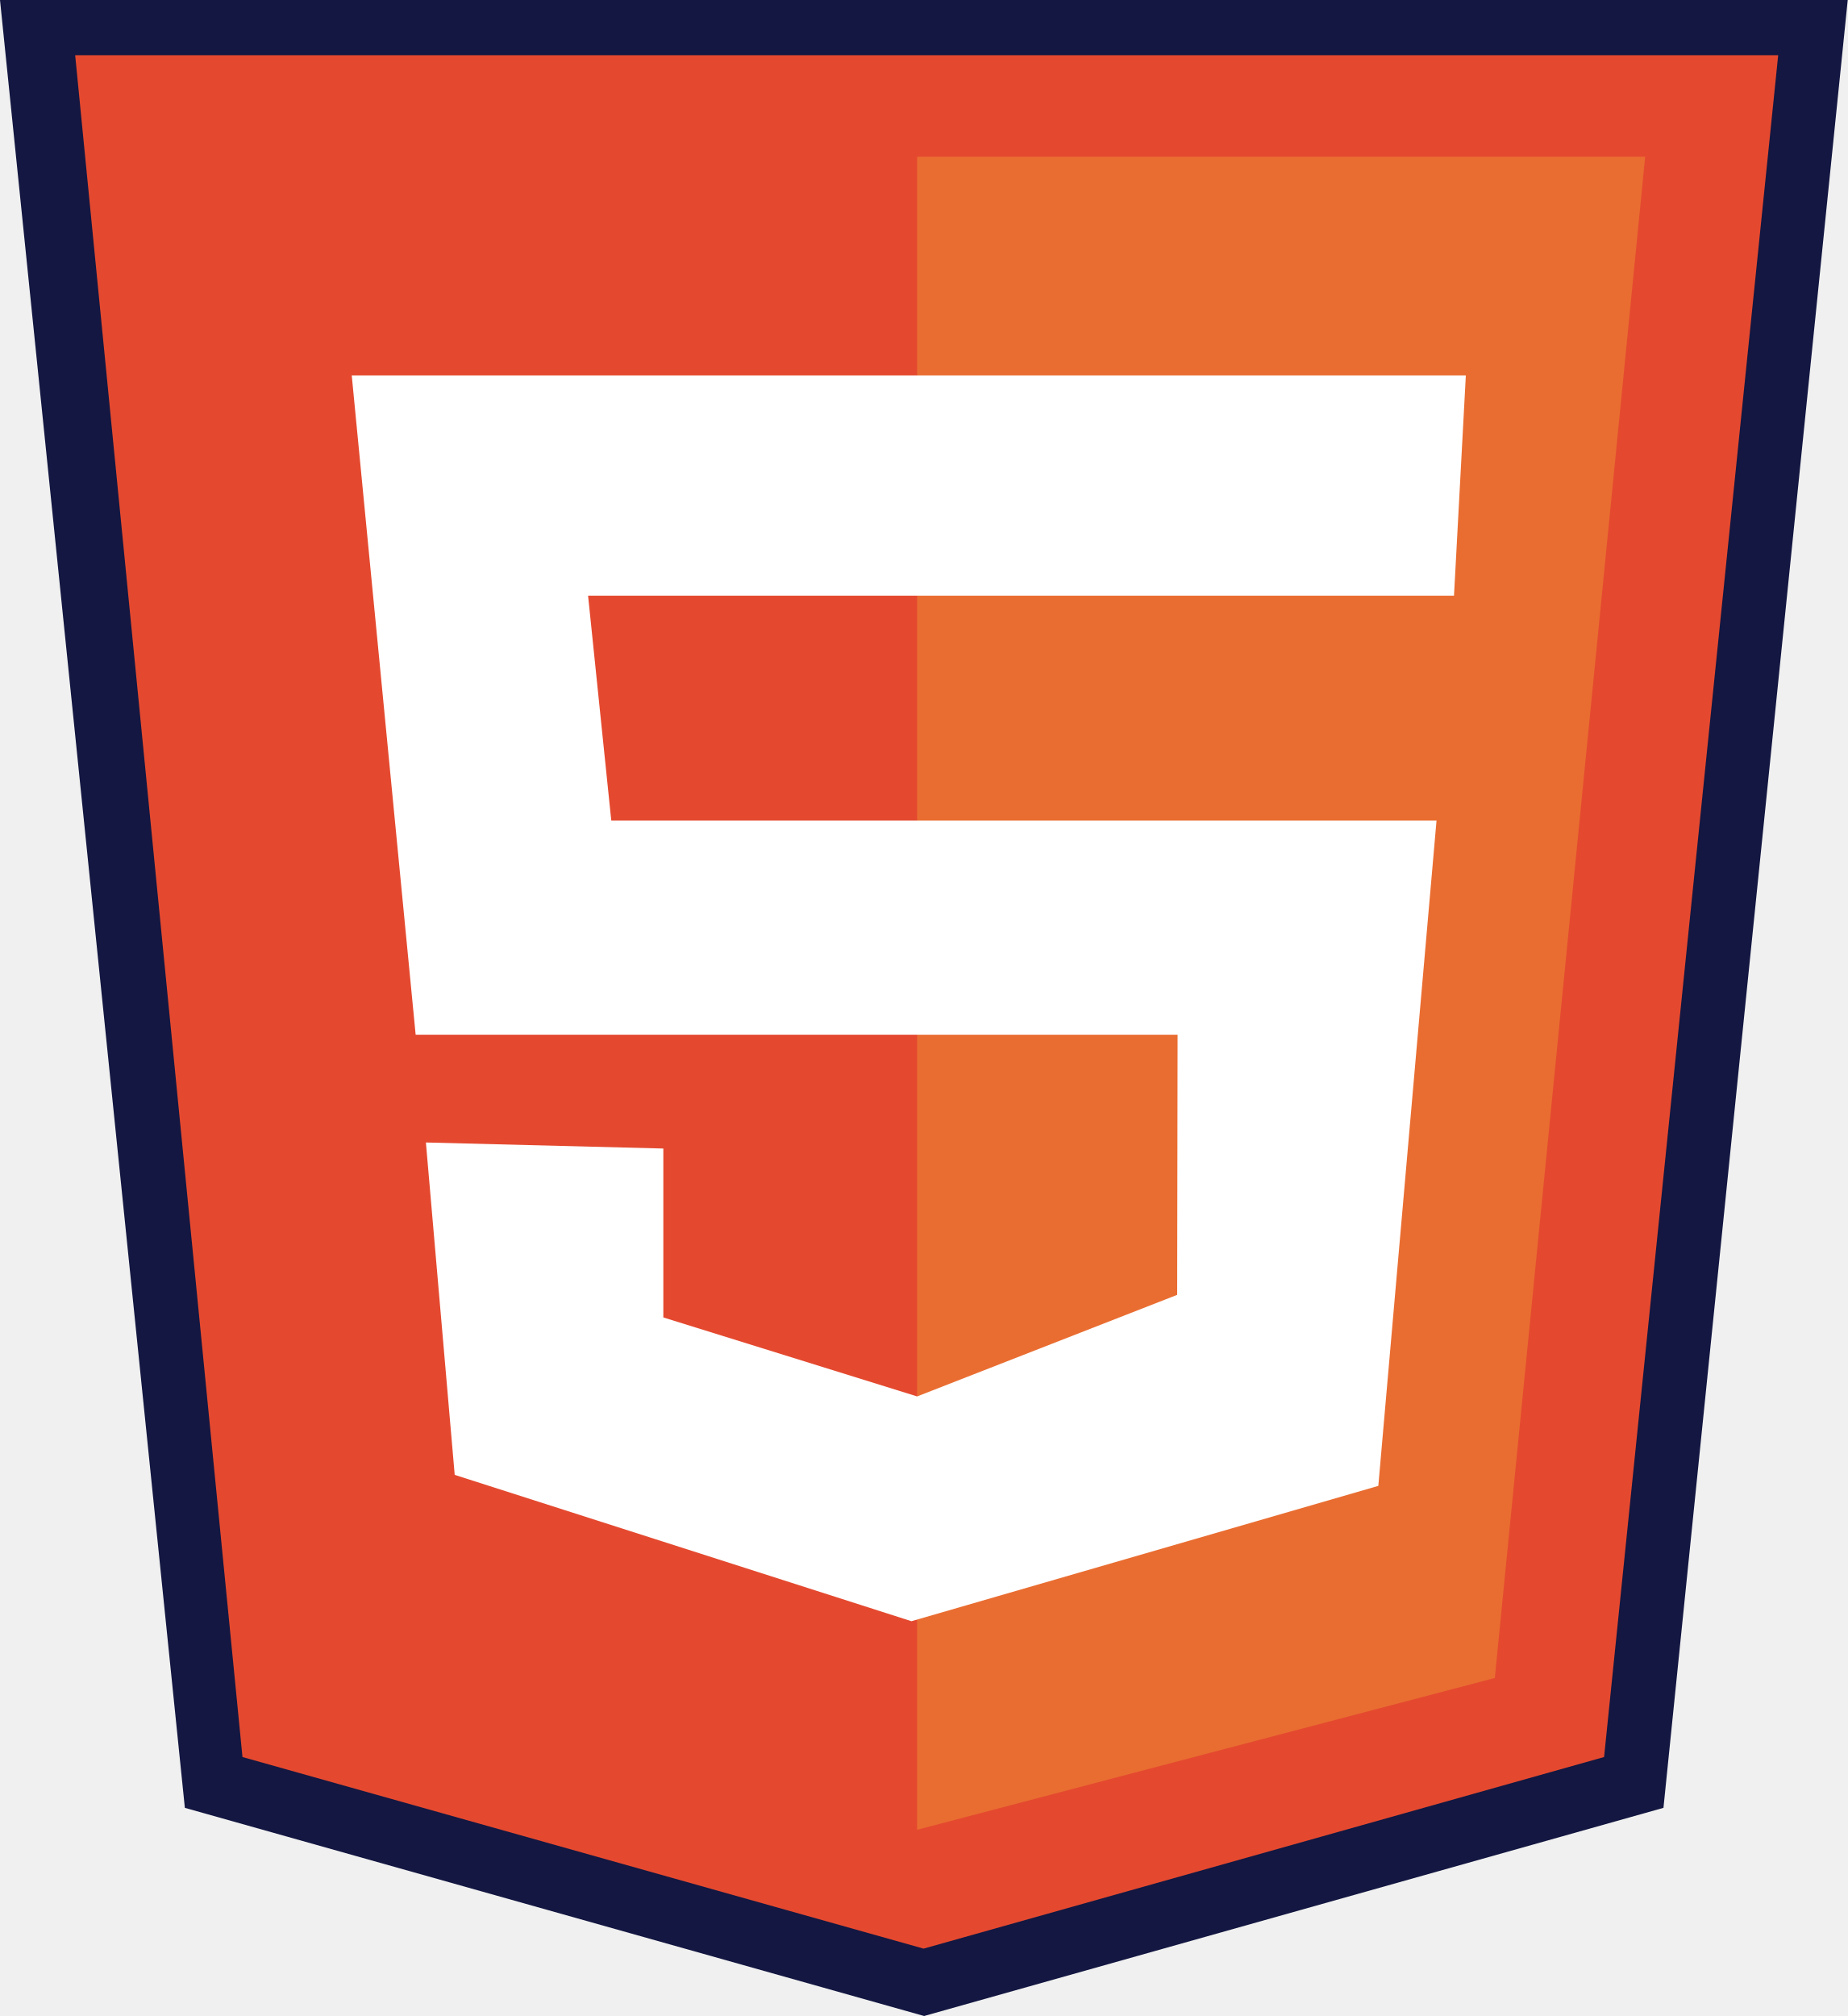
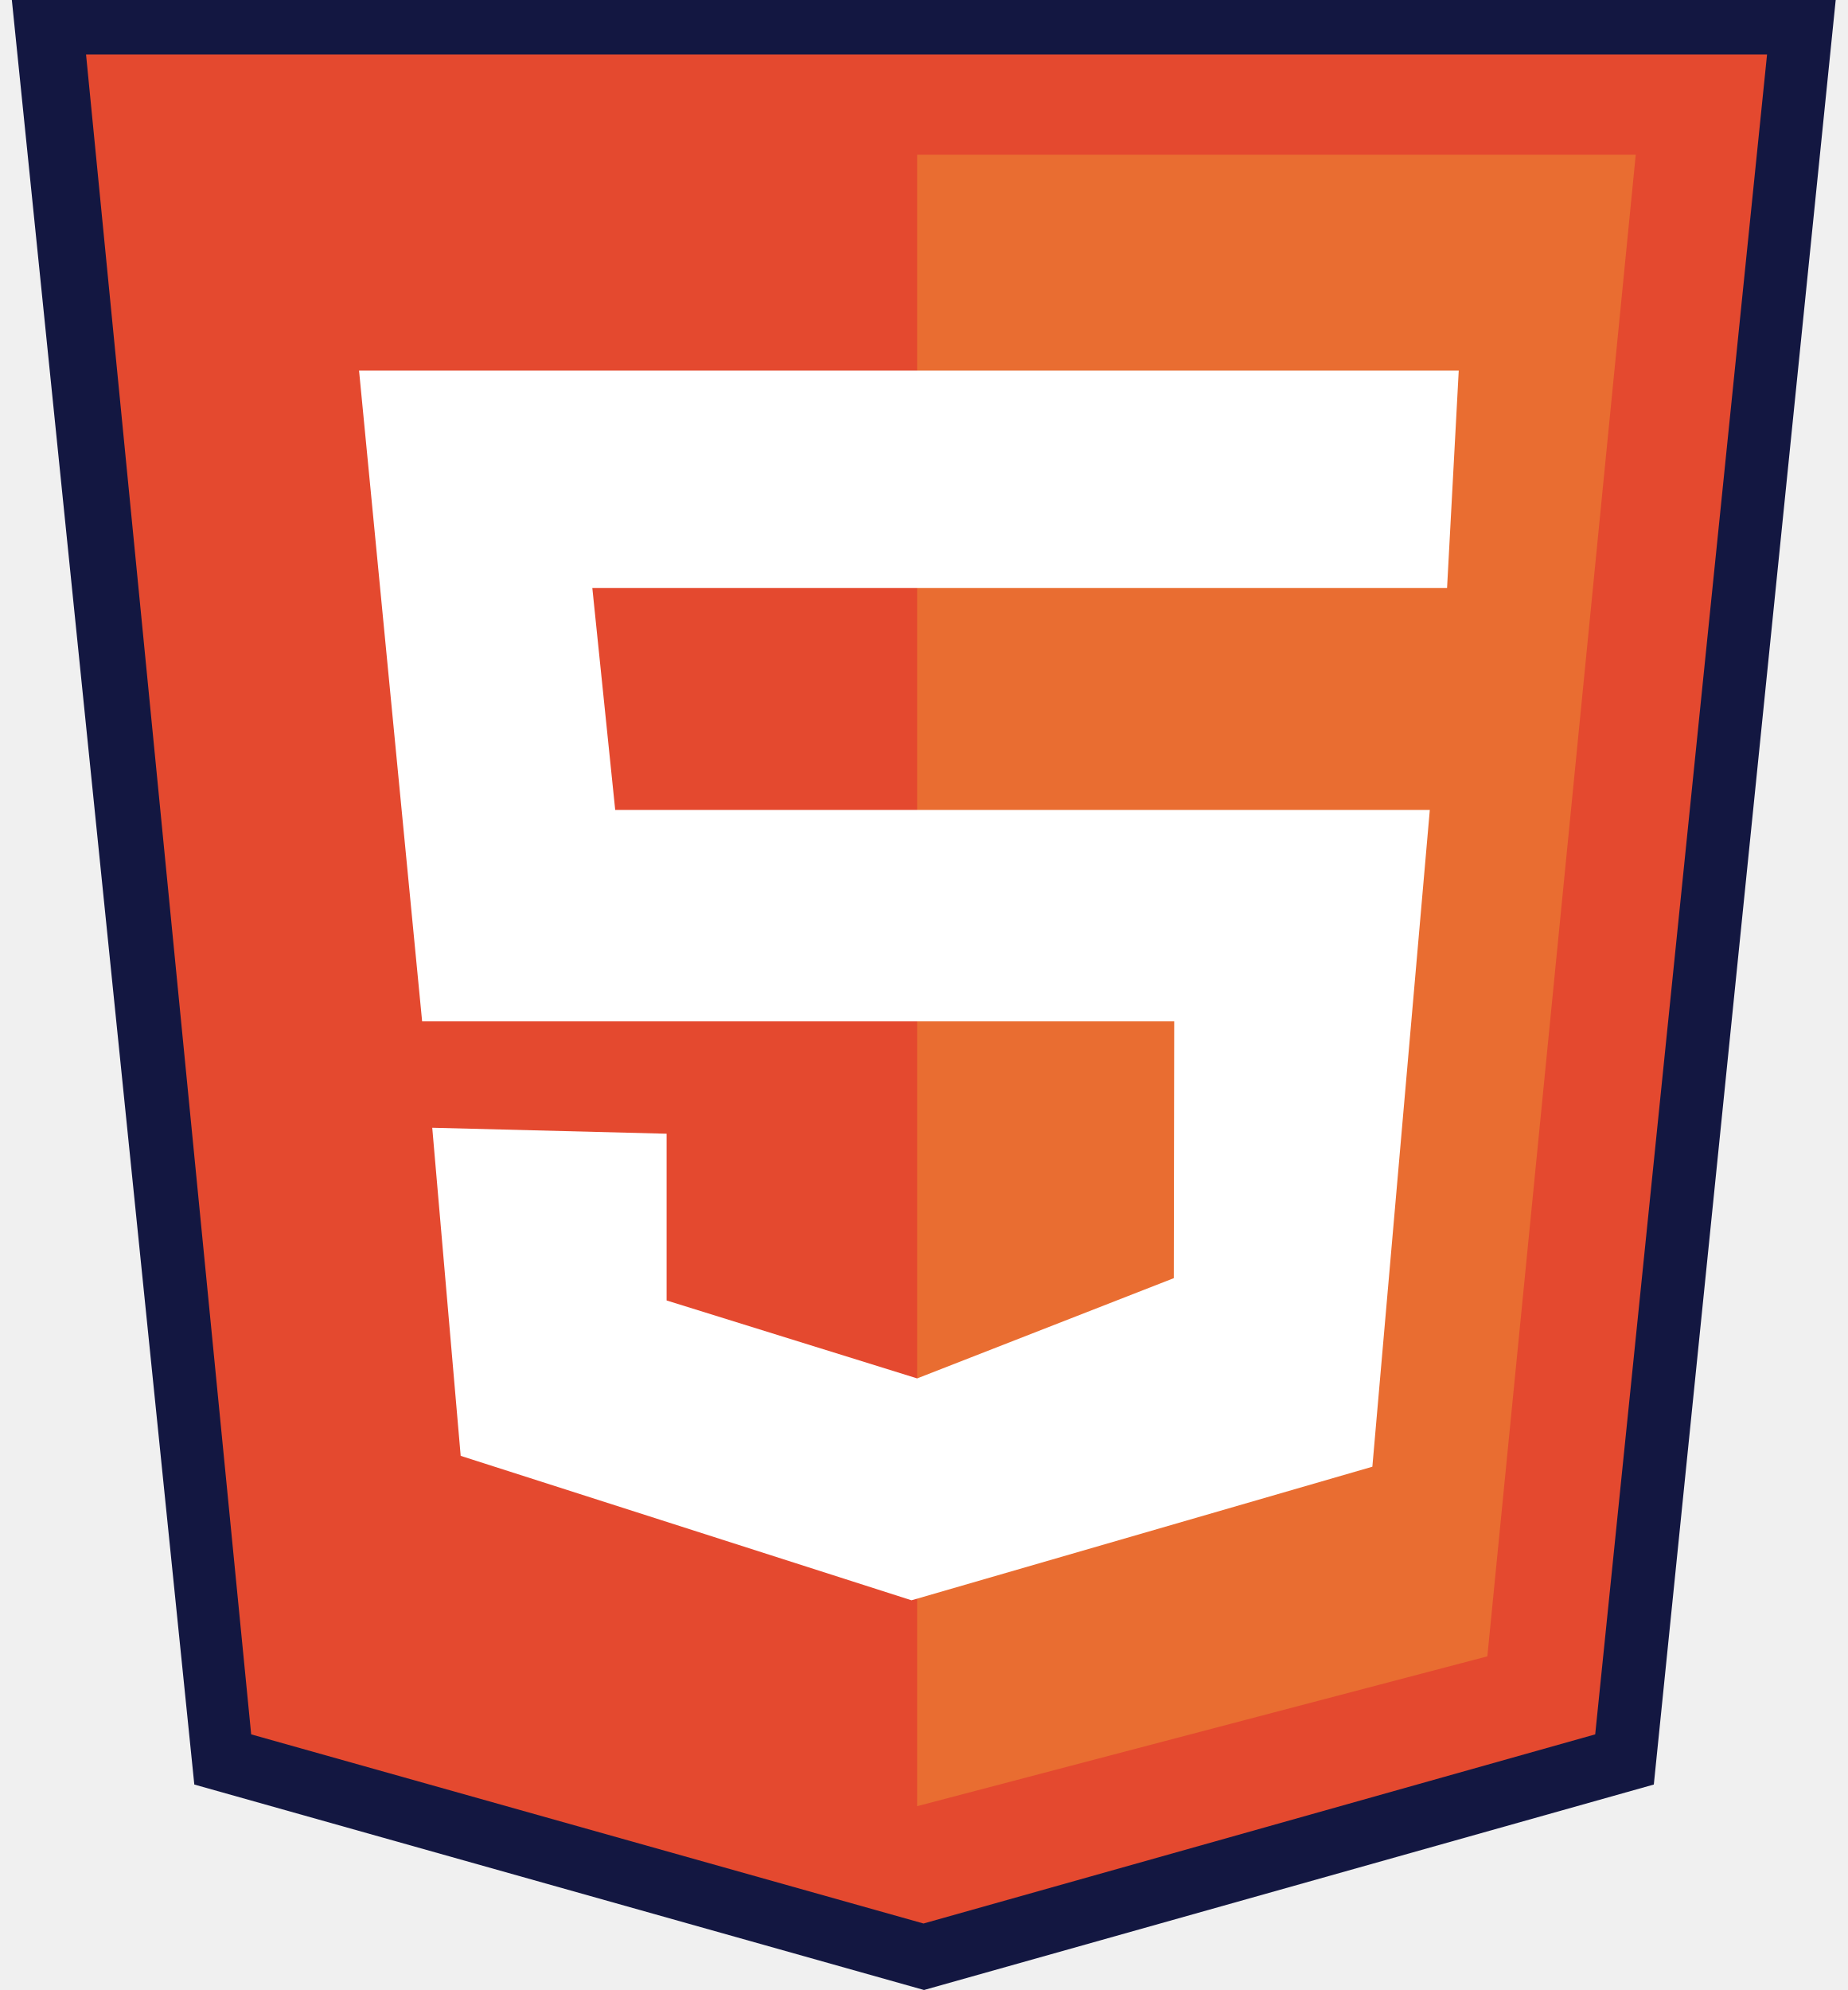
- <svg xmlns="http://www.w3.org/2000/svg" fill="none" height="24" viewBox="0 0 22 24" width="22">
+ <svg xmlns="http://www.w3.org/2000/svg" fill="none" height="28" viewBox="0 0 22 24" width="26">
  <g clip-rule="evenodd" fill-rule="evenodd">
    <path d="m11.003.322h-10.526l2.066 20.857 8.46 2.42 8.453-2.42 2.134-20.857" fill="#e4492f" />
    <path d="m2.887 20.917 8.11 2.281 8.102-2.281 2.073-20.26h-20.277zm8.116 3.083-8.802-2.478-2.201-21.522h22l-2.194 21.522z" fill="#131741" />
    <path d="m17.798 19.976 1.79-18.11h-8.668v19.917" fill="#e96d31" />
    <path d="m14.016 15.415-3.096 1.209-3.022-.94v-2.011l-2.827-.072.343 3.957 5.438 1.742 5.559-1.611.693-7.921h-9.826l-.276-2.676h10.31l.141-2.623h-13.265l.761 7.849h9.072" fill="#fff" />
  </g>
</svg>
